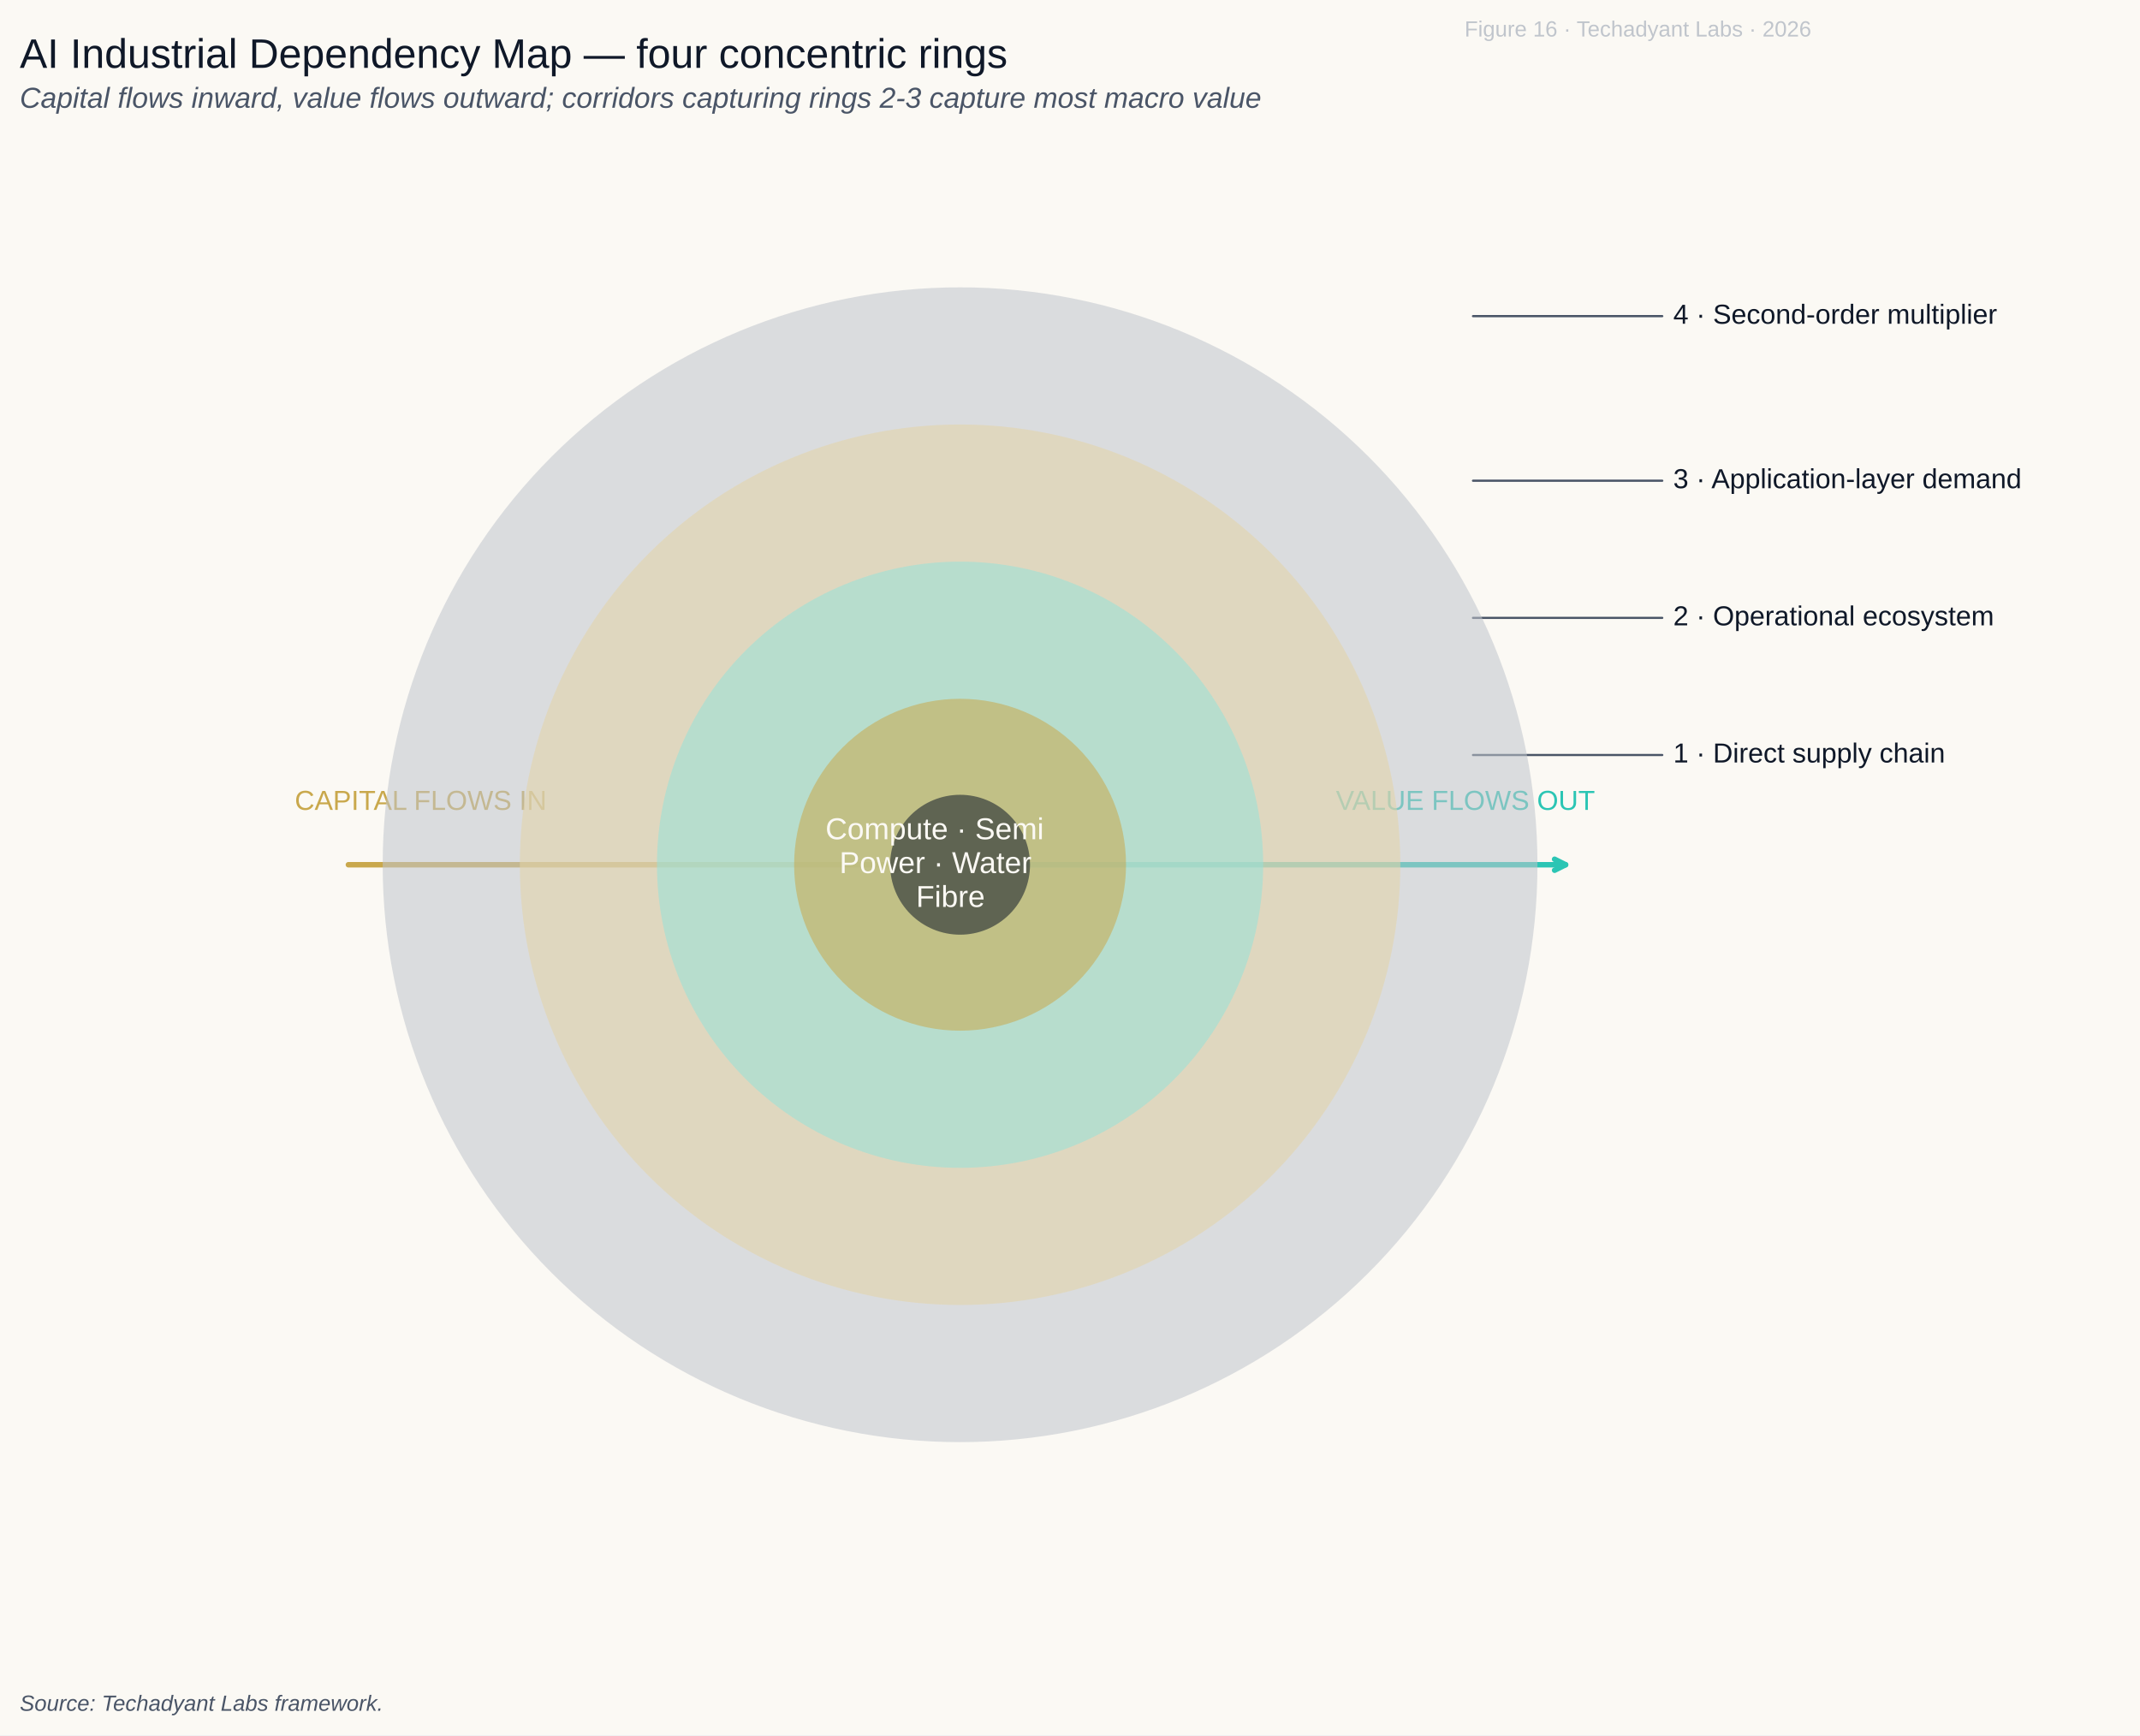
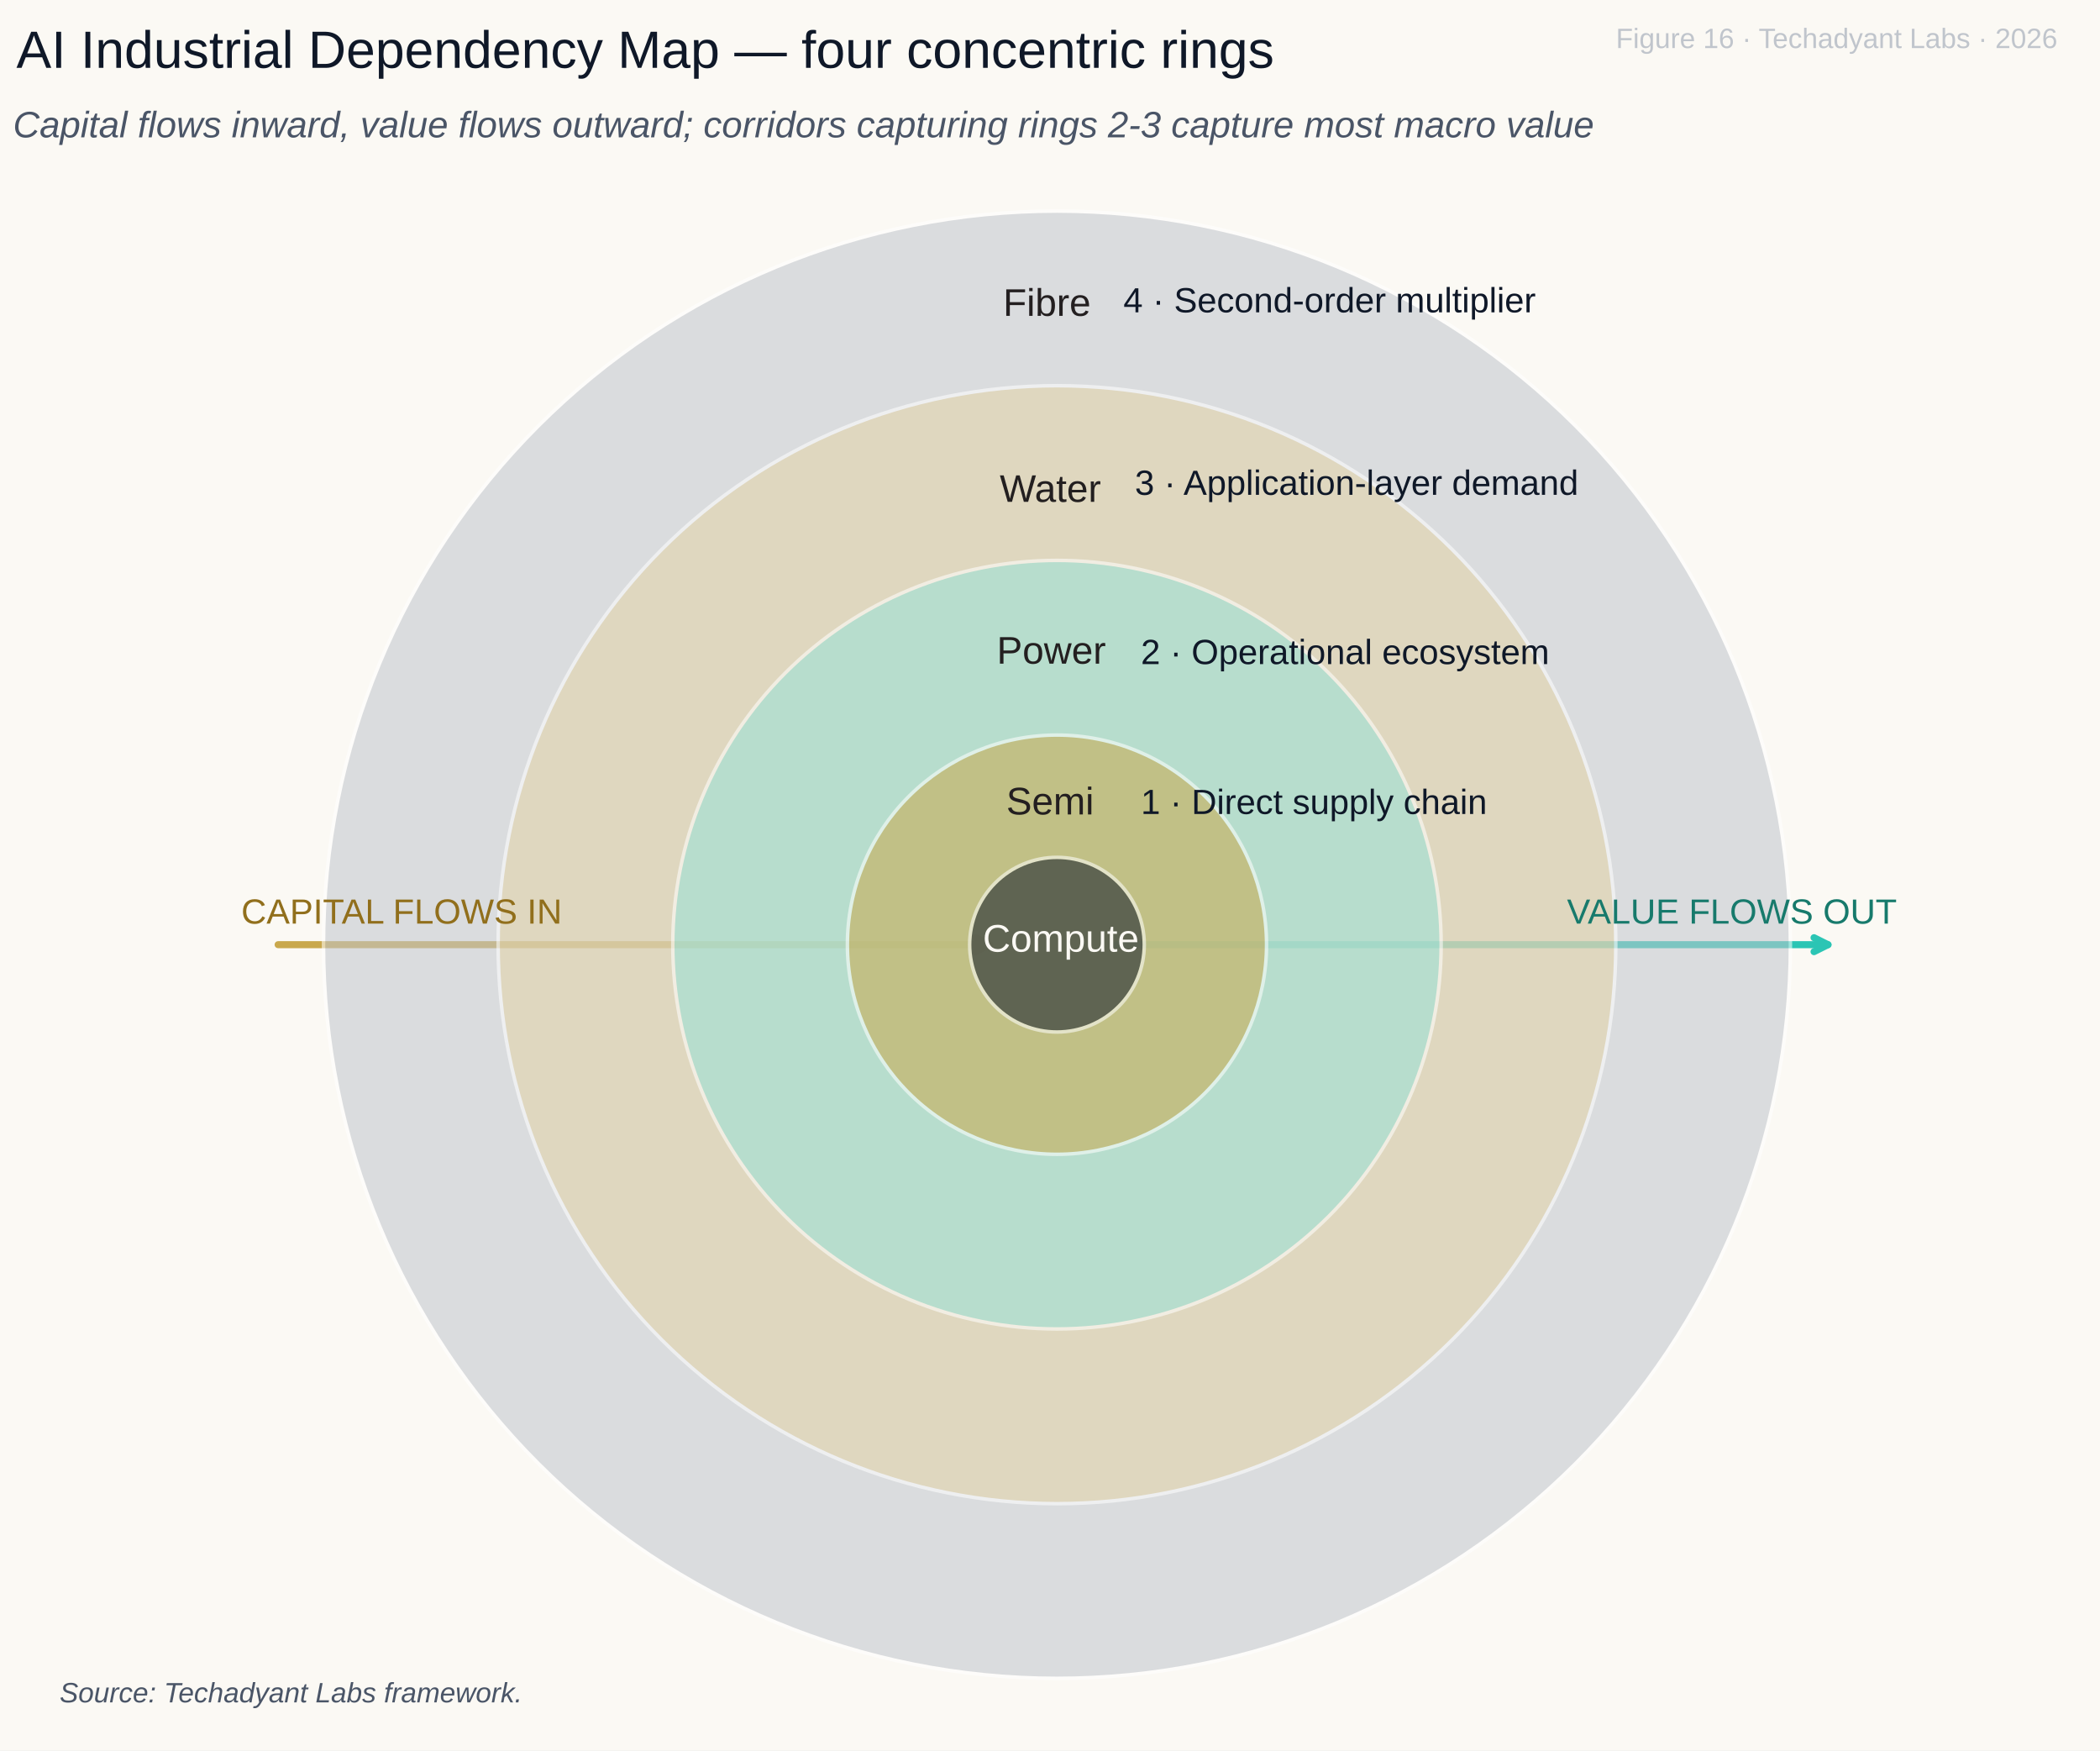
- <svg xmlns="http://www.w3.org/2000/svg" width="778.566pt" height="631.263pt" viewBox="0 0 778.566 631.263" version="1.1">
+ <svg xmlns="http://www.w3.org/2000/svg" version="1.1" viewBox="0 0 600 500">
  <defs>
-     <style type="text/css">*{stroke-linejoin: round; stroke-linecap: butt}</style>
+     <style>
+       .st0 {
+         fill: #e4d3a6;
+       }
+ 
+       .st0, .st1, .st2, .st3, .st4, .st5, .st6, .st7, .st8, .st9, .st10, .st11, .st12, .st13 {
+         isolation: isolate;
+       }
+ 
+       .st0, .st5, .st10, .st11, .st12 {
+         opacity: .55;
+         stroke: #fff;
+       }
+ 
+       .st14 {
+         stroke: #c9a84c;
+       }
+ 
+       .st14, .st15 {
+         fill: none;
+         stroke-linecap: round;
+         stroke-linejoin: round;
+         stroke-width: 2px;
+       }
+ 
+       .st1 {
+         fill: #916f1c;
+       }
+ 
+       .st1, .st3, .st4, .st6, .st7, .st8, .st9 {
+         font-family: ArialMT, Arial;
+       }
+ 
+       .st1, .st4, .st9 {
+         font-size: 10px;
+       }
+ 
+       .st16, .st7 {
+         fill: #fbf9f4;
+       }
+ 
+       .st2, .st3 {
+         font-size: 8px;
+       }
+ 
+       .st2, .st13 {
+         fill: #4a5567;
+         font-family: Arial-ItalicMT, Arial;
+         font-style: italic;
+       }
+ 
+       .st3, .st5 {
+         fill: #c0c5cc;
+       }
+ 
+       .st4 {
+         fill: #177a6c;
+       }
+ 
+       .st6 {
+         font-size: 15px;
+       }
+ 
+       .st6, .st9, .st12 {
+         fill: #0f1828;
+       }
+ 
+       .st7, .st8 {
+         font-size: 11px;
+       }
+ 
+       .st8 {
+         fill: #231f20;
+       }
+ 
+       .st10 {
+         fill: #c9a84c;
+       }
+ 
+       .st15 {
+         stroke: #2bc5b4;
+       }
+ 
+       .st11 {
+         fill: #95e2d9;
+       }
+ 
+       .st13 {
+         font-size: 10.5px;
+       }
+     </style>
  </defs>
-   <g id="figure_1">
-     <g id="patch_1">
-       <path d="M 0 631.263  L 778.566 631.263  L 778.566 0  L 0 0  z " style="fill: #fbf9f4" />
-     </g>
-     <g id="axes_1">
-       <g id="patch_2">
-         <path d="M 604.754 115.015  Q 570.331 115.015 535.907 115.015  " style="fill: none; stroke: #4a5567; stroke-width: 0.8; stroke-linecap: round" />
-       </g>
-       <g id="text_1">
-         <text x="608.75" y="117.77" font-family="Arial, Helvetica, sans-serif" font-size="10.0" fill="#0f1828">4 · Second-order multiplier</text>
-       </g>
-       <g id="patch_3">
-         <path d="M 604.757 174.89  Q 570.332 174.89 535.907 174.89  " style="fill: none; stroke: #4a5567; stroke-width: 0.8; stroke-linecap: round" />
-       </g>
-       <g id="text_2">
-         <text x="608.75" y="177.61" font-family="Arial, Helvetica, sans-serif" font-size="10.0" fill="#0f1828">3 · Application-layer demand</text>
-       </g>
-       <g id="patch_4">
-         <path d="M 604.749 224.786  Q 570.328 224.786 535.907 224.786  " style="fill: none; stroke: #4a5567; stroke-width: 0.8; stroke-linecap: round" />
-       </g>
-       <g id="text_3">
-         <text x="608.75" y="227.51" font-family="Arial, Helvetica, sans-serif" font-size="10.0" fill="#0f1828">2 · Operational ecosystem</text>
-       </g>
-       <g id="patch_5">
-         <path d="M 604.755 274.682  Q 570.331 274.682 535.907 274.682  " style="fill: none; stroke: #4a5567; stroke-width: 0.8; stroke-linecap: round" />
-       </g>
-       <g id="text_4">
-         <text x="608.75" y="277.40" font-family="Arial, Helvetica, sans-serif" font-size="10.0" fill="#0f1828">1 · Direct supply chain</text>
-       </g>
-       <g id="patch_6">
-         <path d="M 330.087 314.599  Q 229.54 314.599 126.756 314.599  " style="fill: none; stroke: #c9a84c; stroke-width: 2; stroke-linecap: round" />
-         <path d="M 326.087 312.599  L 330.087 314.599  L 326.087 316.599  " style="fill: none; stroke: #c9a84c; stroke-width: 2; stroke-linecap: round" />
-       </g>
-       <g id="text_5">
-         <text x="107.23" y="294.64" font-family="Arial, Helvetica, sans-serif" font-size="10.0" fill="#c9a84c">CAPITAL FLOWS IN</text>
-       </g>
-       <g id="patch_7">
-         <path d="M 569.587 314.599  Q 469.04 314.599 366.257 314.599  " style="fill: none; stroke: #2bc5b4; stroke-width: 2; stroke-linecap: round" />
-         <path d="M 565.587 312.599  L 569.587 314.599  L 565.587 316.599  " style="fill: none; stroke: #2bc5b4; stroke-width: 2; stroke-linecap: round" />
-       </g>
-       <g id="text_6">
-         <text x="486.02" y="294.64" font-family="Arial, Helvetica, sans-serif" font-size="10.0" fill="#2bc5b4">VALUE FLOWS OUT</text>
-       </g>
-       <g id="patch_8">
-         <path d="M 349.29 524.162  C 404.867 524.162 458.175 502.081 497.474 462.782  C 536.772 423.484 558.853 370.176 558.853 314.599  C 558.853 259.022 536.772 205.714 497.474 166.415  C 458.175 127.116 404.867 105.036 349.29 105.036  C 293.713 105.036 240.405 127.116 201.106 166.415  C 161.808 205.714 139.727 259.022 139.727 314.599  C 139.727 370.176 161.808 423.484 201.106 462.782  C 240.405 502.081 293.713 524.162 349.29 524.162  z " clip-path="url(#p5b57c393b4)" style="fill: #c0c5cc; opacity: 0.55; stroke: #c0c5cc; stroke-linejoin: miter" />
-       </g>
-       <g id="patch_9">
-         <path d="M 349.29 474.266  C 391.634 474.266 432.25 457.442 462.192 427.501  C 492.134 397.559 508.957 356.943 508.957 314.599  C 508.957 272.255 492.134 231.639 462.192 201.697  C 432.25 171.755 391.634 154.932 349.29 154.932  C 306.946 154.932 266.33 171.755 236.388 201.697  C 206.446 231.639 189.623 272.255 189.623 314.599  C 189.623 356.943 206.446 397.559 236.388 427.501  C 266.33 457.442 306.946 474.266 349.29 474.266  z " clip-path="url(#p5b57c393b4)" style="fill: #e4d3a6; opacity: 0.55; stroke: #e4d3a6; stroke-linejoin: miter" />
-       </g>
-       <g id="patch_10">
-         <path d="M 349.29 424.37  C 378.402 424.37 406.325 412.804 426.91 392.219  C 447.495 371.634 459.061 343.71 459.061 314.599  C 459.061 285.487 447.495 257.564 426.91 236.979  C 406.325 216.394 378.402 204.828 349.29 204.828  C 320.178 204.828 292.255 216.394 271.67 236.979  C 251.085 257.564 239.519 285.487 239.519 314.599  C 239.519 343.71 251.085 371.634 271.67 392.219  C 292.255 412.804 320.178 424.37 349.29 424.37  z " clip-path="url(#p5b57c393b4)" style="fill: #95e2d9; opacity: 0.55; stroke: #95e2d9; stroke-linejoin: miter" />
-       </g>
-       <g id="patch_11">
-         <path d="M 349.29 374.474  C 365.169 374.474 380.4 368.165 391.628 356.937  C 402.856 345.709 409.165 330.478 409.165 314.599  C 409.165 298.72 402.856 283.489 391.628 272.261  C 380.4 261.032 365.169 254.724 349.29 254.724  C 333.411 254.724 318.18 261.032 306.952 272.261  C 295.724 283.489 289.415 298.72 289.415 314.599  C 289.415 330.478 295.724 345.709 306.952 356.937  C 318.18 368.165 333.411 374.474 349.29 374.474  z " clip-path="url(#p5b57c393b4)" style="fill: #c9a84c; opacity: 0.55; stroke: #c9a84c; stroke-linejoin: miter" />
-       </g>
-       <g id="patch_12">
-         <path d="M 349.29 339.547  C 355.906 339.547 362.252 336.918 366.931 332.24  C 371.609 327.561 374.238 321.215 374.238 314.599  C 374.238 307.982 371.609 301.636 366.931 296.958  C 362.252 292.279 355.906 289.651 349.29 289.651  C 342.674 289.651 336.328 292.279 331.649 296.958  C 326.971 301.636 324.342 307.982 324.342 314.599  C 324.342 321.215 326.971 327.561 331.649 332.24  C 336.328 336.918 342.674 339.547 349.29 339.547  z " clip-path="url(#p5b57c393b4)" style="fill: #0f1828; opacity: 0.55; stroke: #0f1828; stroke-linejoin: miter" />
-       </g>
-       <g id="text_7">
-         <text x="300.31" y="305.32" font-family="Arial, Helvetica, sans-serif" font-size="11.0" fill="#fbf9f4">Compute · Semi</text>
-         <text x="305.39" y="317.63" font-family="Arial, Helvetica, sans-serif" font-size="11.0" fill="#fbf9f4">Power · Water</text>
-         <text x="333.27" y="329.95" font-family="Arial, Helvetica, sans-serif" font-size="11.0" fill="#fbf9f4">Fibre</text>
-       </g>
-     </g>
-     <g id="text_8">
-       <text x="7.20" y="24.68" font-family="Arial, Helvetica, sans-serif" font-size="15.0" fill="#0f1828">AI Industrial Dependency Map — four concentric rings</text>
-     </g>
-     <g id="text_9">
-       <text x="7.20" y="39.20" font-family="Arial, Helvetica, sans-serif" font-size="10.5" font-style="italic" fill="#4a5567">Capital flows inward, value flows outward; corridors capturing rings 2-3 capture most macro value</text>
-     </g>
-     <g id="text_10">
-       <text x="532.83" y="13.28" font-family="Arial, Helvetica, sans-serif" font-size="8.0" fill="#c0c5cc">Figure 16 · Techadyant Labs · 2026</text>
-     </g>
-     <g id="text_11">
-       <text x="7.20" y="622.40" font-family="Arial, Helvetica, sans-serif" font-size="8.0" font-style="italic" fill="#4a5567">Source: Techadyant Labs framework.</text>
-     </g>
+   <g id="Layer_2">
+     <path class="st16" d="M-.42,500h600.42V-1.49H-.42v501.49Z" />
  </g>
-   <defs>
-     <clipPath id="p5b57c393b4">
-       <rect x="99.81" y="65.119" width="498.96" height="498.96" />
-     </clipPath>
-   </defs>
+   <g id="Layer_1">
+     <path class="st14" d="M282.79,269.84H79.46" />
+     <path class="st14" d="M278.79,267.84l4,2-4,2" />
+     <path class="st15" d="M522.29,269.84h-203.33" />
+     <path class="st15" d="M518.29,267.84l4,2-4,2" />
+     <path class="st5" d="M301.99,479.41c55.58,0,108.88-22.08,148.18-61.38,39.3-39.3,61.38-92.61,61.38-148.18s-22.08-108.88-61.38-148.18c-39.3-39.3-92.61-61.38-148.18-61.38s-108.88,22.08-148.18,61.38c-39.3,39.3-61.38,92.61-61.38,148.18s22.08,108.88,61.38,148.18c39.3,39.3,92.61,61.38,148.18,61.38Z" />
+     <path class="st0" d="M301.99,429.51c42.34,0,82.96-16.82,112.9-46.77s46.77-70.56,46.77-112.9-16.82-82.96-46.77-112.9-70.56-46.77-112.9-46.77-82.96,16.82-112.9,46.77-46.77,70.56-46.77,112.9,16.82,82.96,46.77,112.9,70.56,46.77,112.9,46.77Z" />
+     <path class="st11" d="M301.99,379.61c29.11,0,57.03-11.57,77.62-32.15s32.15-48.51,32.15-77.62-11.57-57.03-32.15-77.62-48.51-32.15-77.62-32.15-57.03,11.57-77.62,32.15-32.15,48.51-32.15,77.62,11.57,57.03,32.15,77.62,48.51,32.15,77.62,32.15Z" />
+     <path class="st10" d="M301.99,329.72c15.88,0,31.11-6.31,42.34-17.54s17.54-26.46,17.54-42.34-6.31-31.11-17.54-42.34-26.46-17.54-42.34-17.54-31.11,6.31-42.34,17.54-17.54,26.46-17.54,42.34,6.31,31.11,17.54,42.34,26.46,17.54,42.34,17.54Z" />
+     <path class="st12" d="M301.99,294.79c6.62,0,12.96-2.63,17.64-7.31,4.68-4.68,7.31-11.02,7.31-17.64s-2.63-12.96-7.31-17.64-11.02-7.31-17.64-7.31-12.96,2.63-17.64,7.31c-4.68,4.68-7.31,11.02-7.31,17.64s2.63,12.96,7.31,17.64,11.02,7.31,17.64,7.31Z" />
+     <text class="st7" transform="translate(280.79 271.84)">
+       <tspan x="0" y="0">Compute</tspan>
+     </text>
+     <text class="st8" transform="translate(284.79 189.57)">
+       <tspan x="0" y="0">Power</tspan>
+     </text>
+     <text class="st8" transform="translate(286.6 90.22)">
+       <tspan x="0" y="0">Fibre</tspan>
+     </text>
+     <text class="st6" transform="translate(4.68 19.38)">
+       <tspan x="0" y="0">AI Industrial Dependency Map — four concentric rings</tspan>
+     </text>
+     <text class="st13" transform="translate(3.73 39.23)">
+       <tspan x="0" y="0">Capital flows inward, value flows outward; corridors capturing rings 2-3 capture most macro value</tspan>
+     </text>
+     <text class="st3" transform="translate(461.69 13.73)">
+       <tspan x="0" y="0">Figure 16 · Techadyant Labs · 2026</tspan>
+     </text>
+     <text class="st2" transform="translate(17.03 486.27)">
+       <tspan x="0" y="0">Source: Techadyant Labs framework.</tspan>
+     </text>
+     <text class="st8" transform="translate(287.5 232.64)">
+       <tspan x="0" y="0">Semi</tspan>
+     </text>
+     <text class="st8" transform="translate(285.64 143.35)">
+       <tspan x="0" y="0">Water</tspan>
+     </text>
+   </g>
+   <g id="Layer_3">
+     <text class="st9" transform="translate(320.96 89.22)">
+       <tspan x="0" y="0">4 · Second-order multiplier</tspan>
+     </text>
+     <text class="st9" transform="translate(324.25 141.35)">
+       <tspan x="0" y="0">3 · Application-layer demand</tspan>
+     </text>
+     <text class="st9" transform="translate(325.96 189.69)">
+       <tspan x="0" y="0">2 · Operational ecosystem</tspan>
+     </text>
+     <text class="st9" transform="translate(325.96 232.51)">
+       <tspan x="0" y="0">1 · Direct supply chain</tspan>
+     </text>
+     <text class="st1" transform="translate(68.91 263.83)">
+       <tspan x="0" y="0">CAPITAL FLOWS IN</tspan>
+     </text>
+     <text class="st4" transform="translate(447.7 263.83)">
+       <tspan x="0" y="0">VALUE FLOWS OUT</tspan>
+     </text>
+   </g>
</svg>
